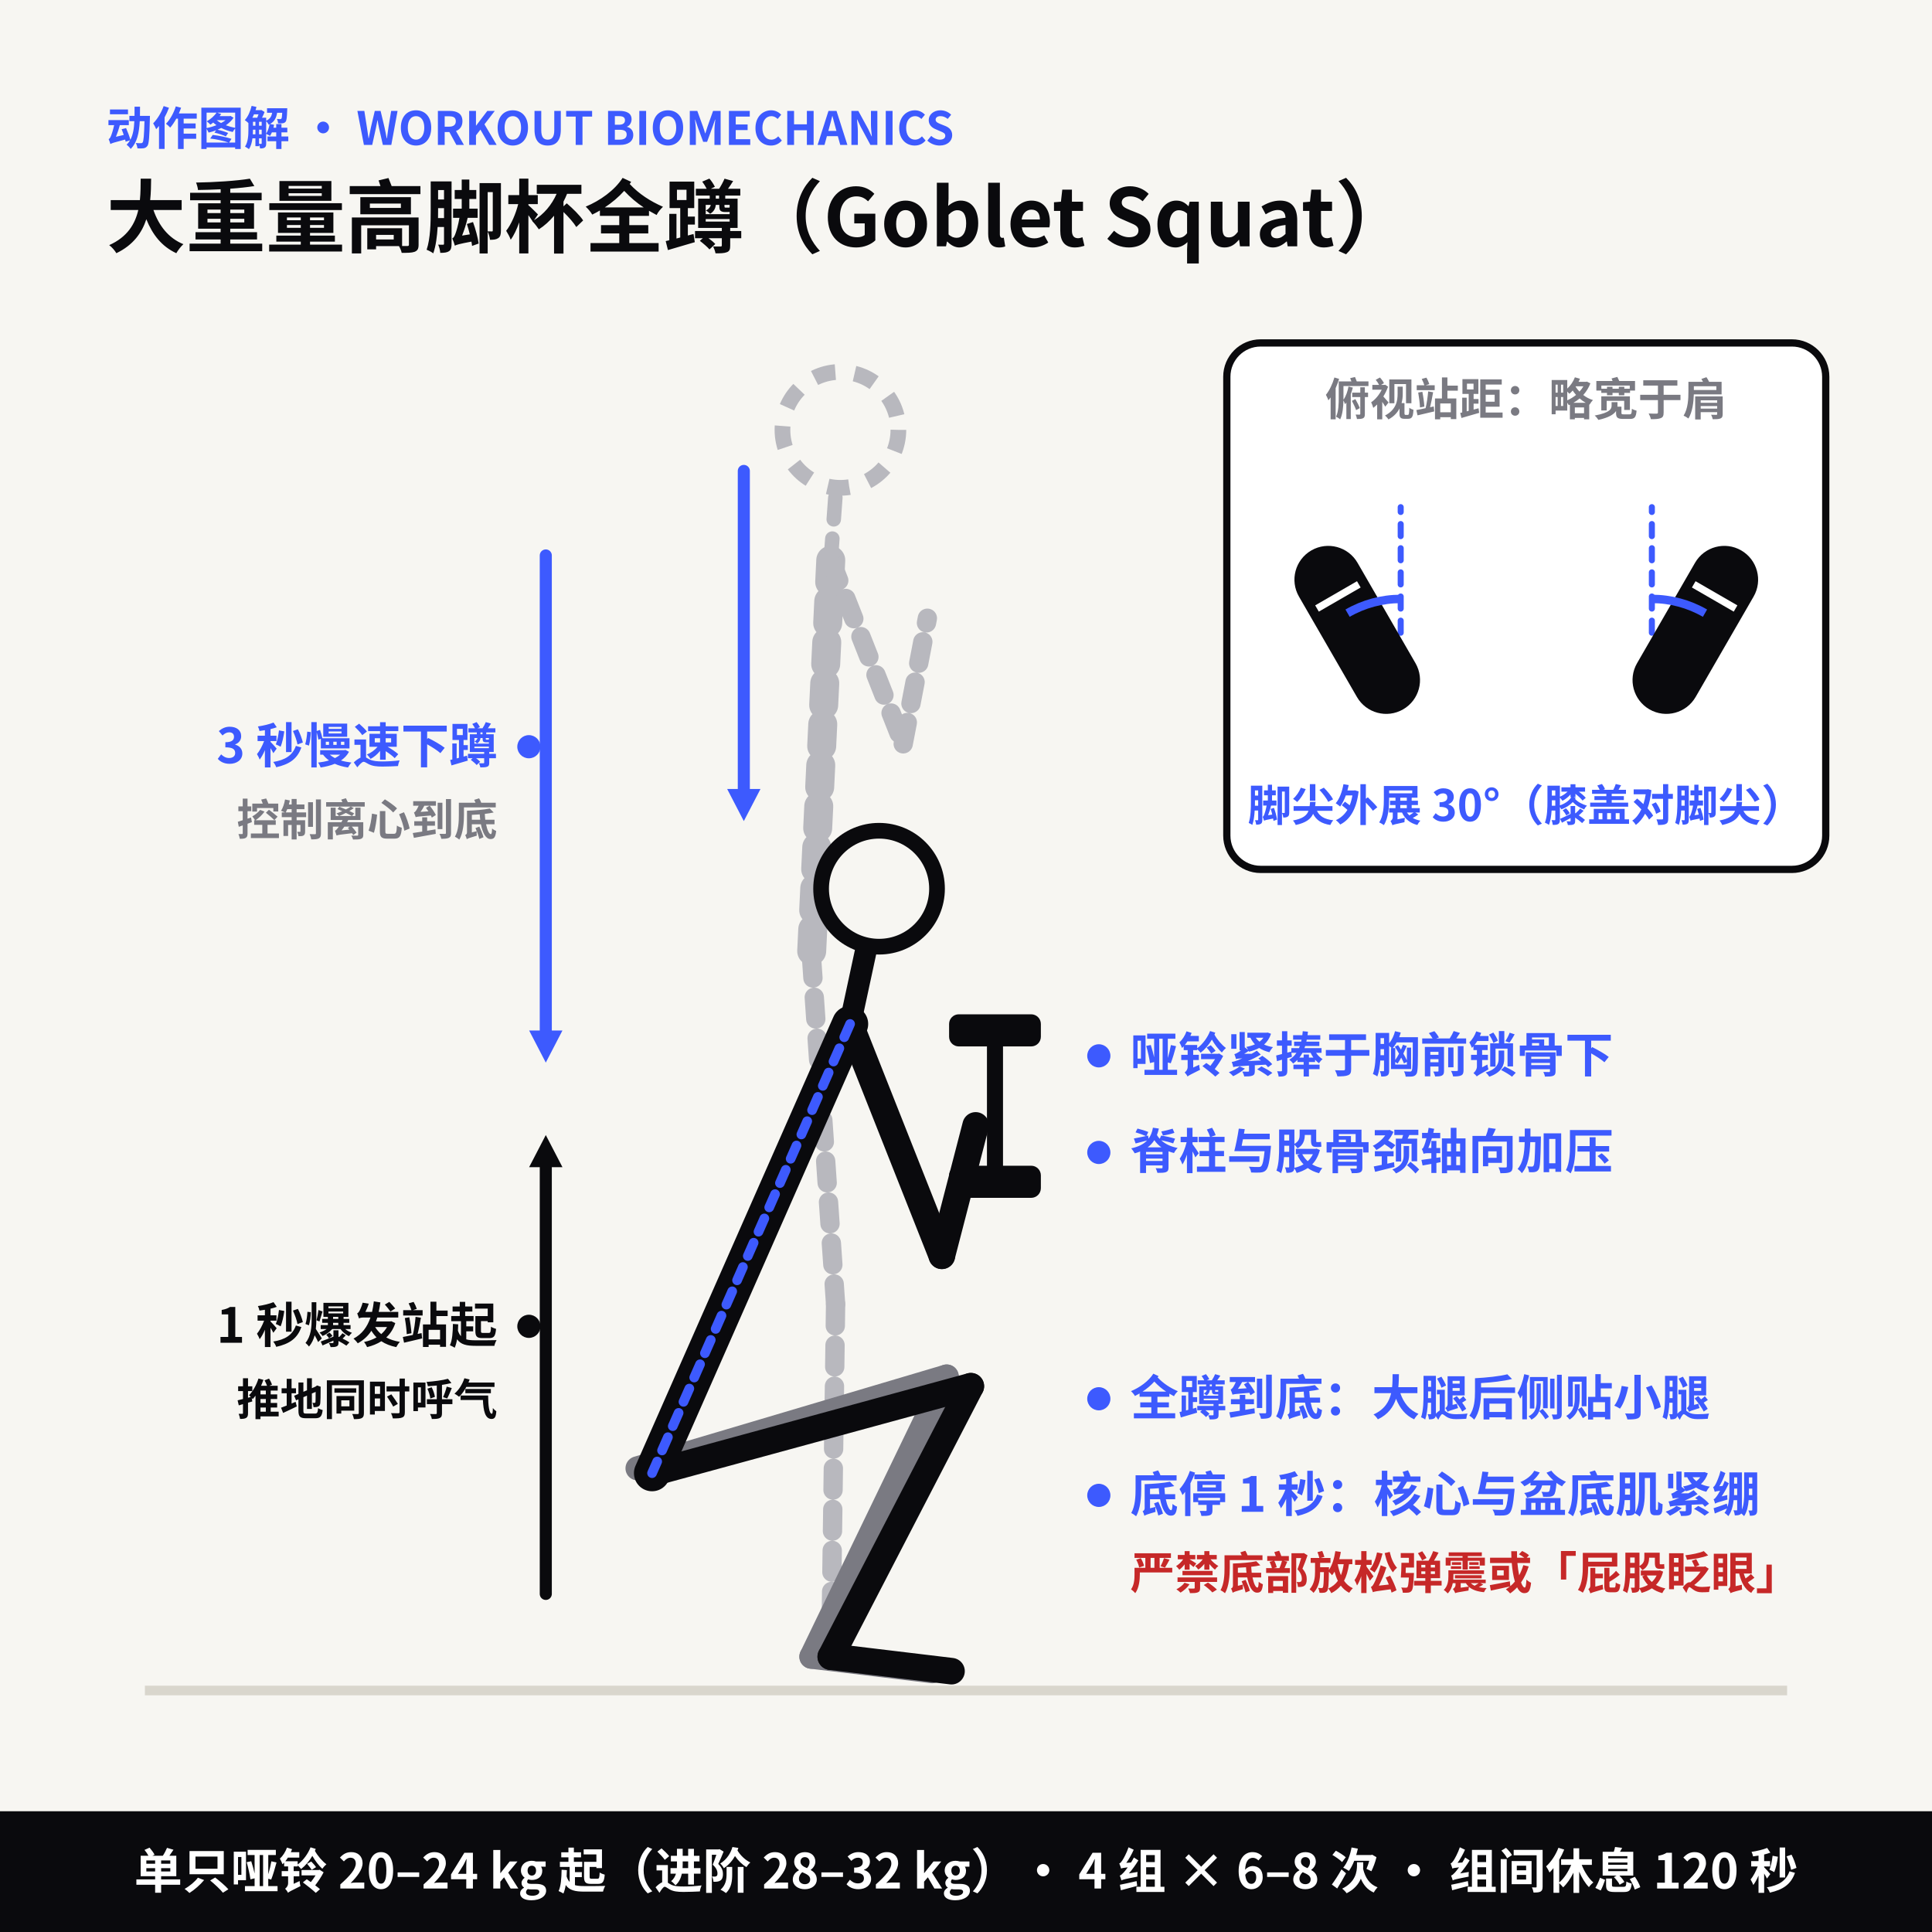
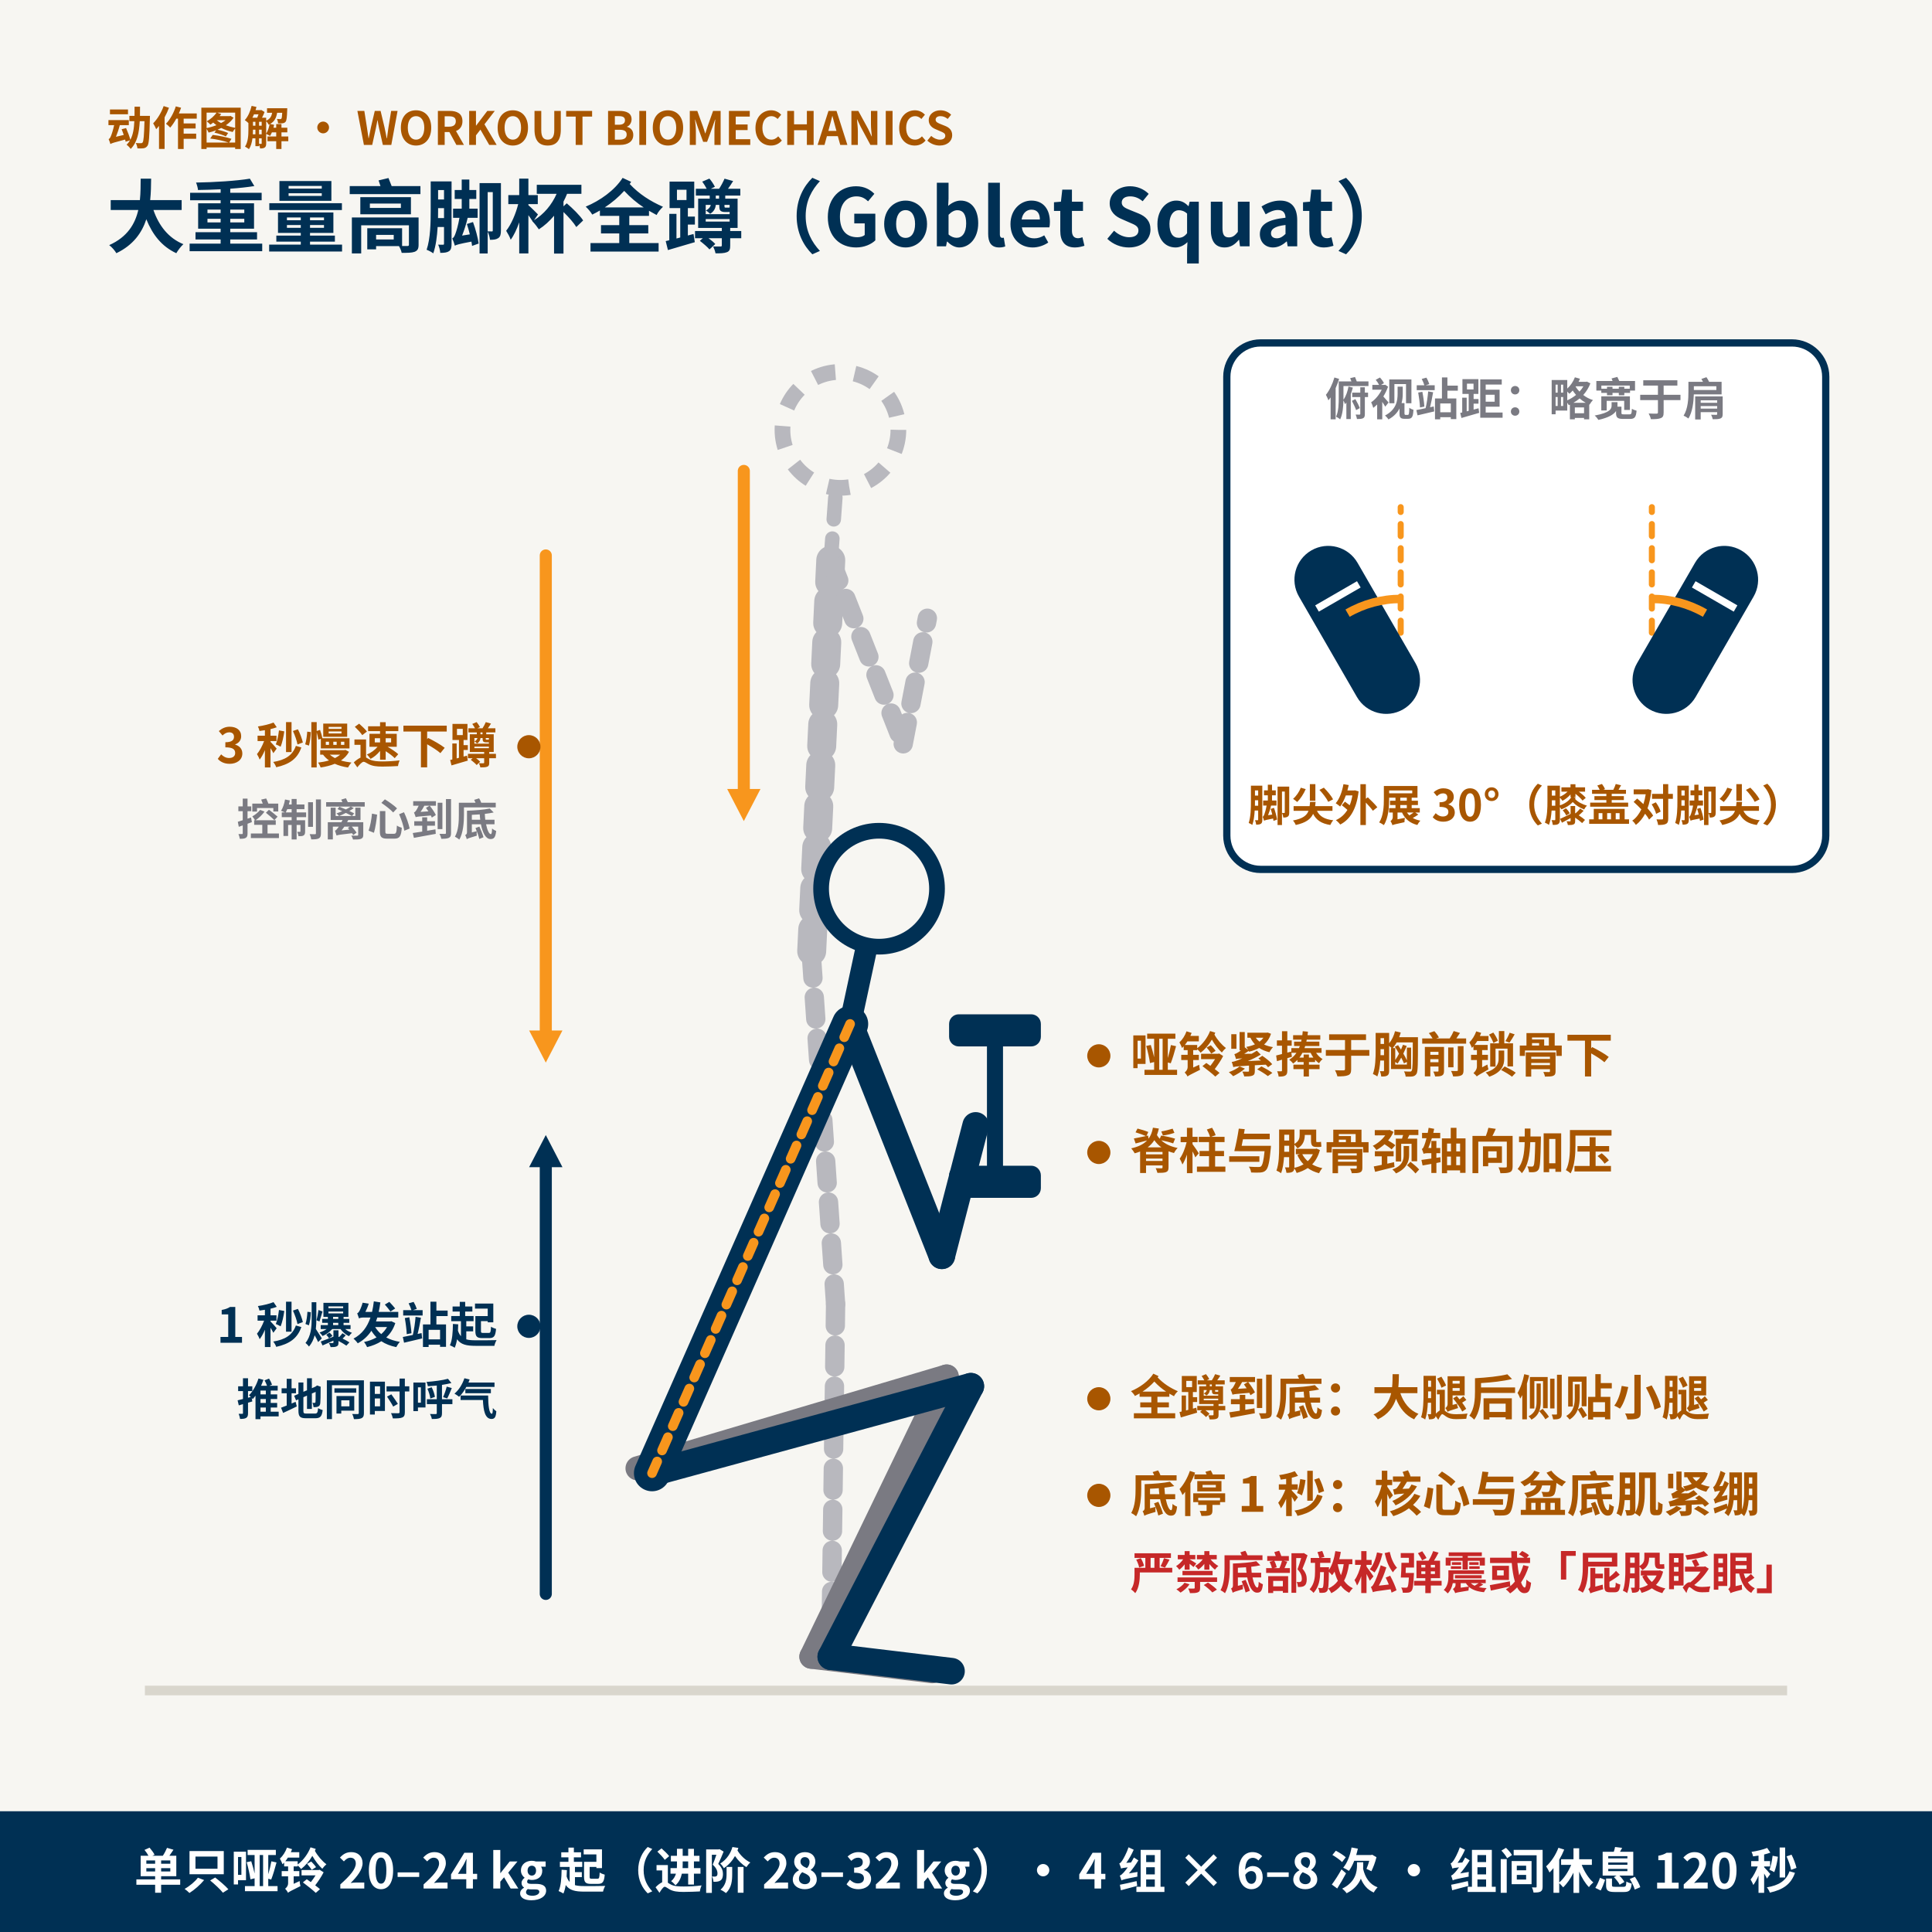
<svg xmlns="http://www.w3.org/2000/svg" viewBox="0 0 800 800" width="800" height="800">
  <rect width="800" height="800" fill="#f7f6f2" />
-   <text x="44.0" y="60.0" font-family="Noto Sans CJK SC, Noto Sans SC, PingFang SC, sans-serif" font-size="19" font-weight="800" fill="#3d5afe" text-anchor="start">动作图解 · WORKOUT BIOMECHANICS</text>
-   <text x="44.0" y="102.0" font-family="Noto Sans CJK SC, Noto Sans SC, PingFang SC, sans-serif" font-size="33" font-weight="900" fill="#0a0a0d" text-anchor="start">大重量高脚杯全蹲（Goblet Squat）</text>
+   <text x="44.0" y="60.0" font-family="Noto Sans CJK SC, Noto Sans SC, PingFang SC, sans-serif" font-size="19" font-weight="800" fill="#a85600" text-anchor="start">动作图解 · WORKOUT BIOMECHANICS</text>
+   <text x="44.0" y="102.0" font-family="Noto Sans CJK SC, Noto Sans SC, PingFang SC, sans-serif" font-size="33" font-weight="900" fill="#003054" text-anchor="start">大重量高脚杯全蹲（Goblet Squat）</text>
  <polyline points="344.0,232.0 336.0,396.0" fill="none" stroke="#b8b8be" stroke-width="12" stroke-linecap="round" stroke-linejoin="round" stroke-dasharray="9 8" />
  <polyline points="336.0,396.0 346.0,540.0" fill="none" stroke="#b8b8be" stroke-width="8" stroke-linecap="round" stroke-linejoin="round" stroke-dasharray="9 8" />
  <polyline points="346.0,540.0 344.0,686.0" fill="none" stroke="#b8b8be" stroke-width="8" stroke-linecap="round" stroke-linejoin="round" stroke-dasharray="9 8" />
  <polyline points="344.0,686.0 394.0,692.0" fill="none" stroke="#b8b8be" stroke-width="8" stroke-linecap="round" stroke-linejoin="round" stroke-dasharray="9 8" />
  <polyline points="344.0,232.0 374.0,308.0" fill="none" stroke="#b8b8be" stroke-width="8" stroke-linecap="round" stroke-linejoin="round" stroke-dasharray="9 8" />
  <polyline points="374.0,308.0 384.0,256.0" fill="none" stroke="#b8b8be" stroke-width="8" stroke-linecap="round" stroke-linejoin="round" stroke-dasharray="9 8" />
  <polyline points="344.0,232.0 346.2,201.9" fill="none" stroke="#b8b8be" stroke-width="6" stroke-linecap="round" stroke-linejoin="round" stroke-dasharray="9 8" />
  <circle cx="348.0" cy="178.0" r="24.0" fill="#f7f6f2" stroke="#b8b8be" stroke-width="6.5" stroke-dasharray="9 8" />
  <polyline points="60.0,700.0 740.0,700.0" fill="none" stroke="#d9d6cd" stroke-width="4" stroke-linecap="butt" stroke-linejoin="round" />
  <polyline points="264.0,608.0 392.0,570.0" fill="none" stroke="#7a7a82" stroke-width="10" stroke-linecap="round" stroke-linejoin="round" />
  <polyline points="392.0,570.0 336.0,686.0" fill="none" stroke="#7a7a82" stroke-width="10" stroke-linecap="round" stroke-linejoin="round" />
  <polyline points="336.0,686.0 386.0,692.0" fill="none" stroke="#7a7a82" stroke-width="10" stroke-linecap="round" stroke-linejoin="round" />
-   <polyline points="352.0,424.0 270.0,610.0" fill="none" stroke="#0a0a0d" stroke-width="15" stroke-linecap="round" stroke-linejoin="round" />
-   <polyline points="270.0,610.0 402.0,574.0" fill="none" stroke="#0a0a0d" stroke-width="11" stroke-linecap="round" stroke-linejoin="round" />
-   <polyline points="402.0,574.0 344.0,686.0" fill="none" stroke="#0a0a0d" stroke-width="11" stroke-linecap="round" stroke-linejoin="round" />
-   <polyline points="344.0,686.0 394.0,692.0" fill="none" stroke="#0a0a0d" stroke-width="11" stroke-linecap="round" stroke-linejoin="round" />
-   <polyline points="352.0,424.0 390.0,520.0" fill="none" stroke="#0a0a0d" stroke-width="11" stroke-linecap="round" stroke-linejoin="round" />
-   <polyline points="390.0,520.0 404.0,466.0" fill="none" stroke="#0a0a0d" stroke-width="11" stroke-linecap="round" stroke-linejoin="round" />
-   <polyline points="352.0,424.0 359.0,391.5" fill="none" stroke="#0a0a0d" stroke-width="9" stroke-linecap="round" stroke-linejoin="round" />
-   <circle cx="364.0" cy="368.0" r="24.0" fill="#f7f6f2" stroke="#0a0a0d" stroke-width="6.5" />
-   <polyline points="412.0,433.3 412.0,482.7" fill="none" stroke="#0a0a0d" stroke-width="6.65" stroke-linecap="round" stroke-linejoin="round" />
-   <rect x="393.0" y="420.0" width="38.0" height="13.3" rx="4" fill="#0a0a0d" stroke="#0a0a0d" stroke-width="0" />
-   <rect x="393.0" y="482.7" width="38.0" height="13.3" rx="4" fill="#0a0a0d" stroke="#0a0a0d" stroke-width="0" />
-   <polyline points="352.0,424.0 270.0,610.0" fill="none" stroke="#3d5afe" stroke-width="4" stroke-linecap="round" stroke-linejoin="round" stroke-dasharray="6 5" />
-   <polyline points="308.0,195.0 308.0,331.8" fill="none" stroke="#3d5afe" stroke-width="5" stroke-linecap="round" stroke-linejoin="round" />
-   <polygon points="308.0,340.0 301.1,326.7 314.9,326.7" fill="#3d5afe" />
-   <polyline points="226.0,230.0 226.0,431.8" fill="none" stroke="#3d5afe" stroke-width="5" stroke-linecap="round" stroke-linejoin="round" />
-   <polygon points="226.0,440.0 219.1,426.7 232.9,426.7" fill="#3d5afe" />
-   <circle cx="219.0" cy="309.2" r="4.8" fill="#3d5afe" />
-   <text x="206.0" y="316.0" font-family="Noto Sans CJK SC, Noto Sans SC, PingFang SC, sans-serif" font-size="20" font-weight="700" fill="#3d5afe" text-anchor="end">3 秒慢速下蹲</text>
+   <polyline points="352.0,424.0 270.0,610.0" fill="none" stroke="#003054" stroke-width="15" stroke-linecap="round" stroke-linejoin="round" />
+   <polyline points="270.0,610.0 402.0,574.0" fill="none" stroke="#003054" stroke-width="11" stroke-linecap="round" stroke-linejoin="round" />
+   <polyline points="402.0,574.0 344.0,686.0" fill="none" stroke="#003054" stroke-width="11" stroke-linecap="round" stroke-linejoin="round" />
+   <polyline points="344.0,686.0 394.0,692.0" fill="none" stroke="#003054" stroke-width="11" stroke-linecap="round" stroke-linejoin="round" />
+   <polyline points="352.0,424.0 390.0,520.0" fill="none" stroke="#003054" stroke-width="11" stroke-linecap="round" stroke-linejoin="round" />
+   <polyline points="390.0,520.0 404.0,466.0" fill="none" stroke="#003054" stroke-width="11" stroke-linecap="round" stroke-linejoin="round" />
+   <polyline points="352.0,424.0 359.0,391.5" fill="none" stroke="#003054" stroke-width="9" stroke-linecap="round" stroke-linejoin="round" />
+   <circle cx="364.0" cy="368.0" r="24.0" fill="#f7f6f2" stroke="#003054" stroke-width="6.5" />
+   <polyline points="412.0,433.3 412.0,482.7" fill="none" stroke="#003054" stroke-width="6.65" stroke-linecap="round" stroke-linejoin="round" />
+   <rect x="393.0" y="420.0" width="38.0" height="13.3" rx="4" fill="#003054" stroke="#003054" stroke-width="0" />
+   <rect x="393.0" y="482.7" width="38.0" height="13.3" rx="4" fill="#003054" stroke="#003054" stroke-width="0" />
+   <polyline points="352.0,424.0 270.0,610.0" fill="none" stroke="#f8961d" stroke-width="4" stroke-linecap="round" stroke-linejoin="round" stroke-dasharray="6 5" />
+   <polyline points="308.0,195.0 308.0,331.8" fill="none" stroke="#f8961d" stroke-width="5" stroke-linecap="round" stroke-linejoin="round" />
+   <polygon points="308.0,340.0 301.1,326.7 314.9,326.7" fill="#f8961d" />
+   <polyline points="226.0,230.0 226.0,431.8" fill="none" stroke="#f8961d" stroke-width="5" stroke-linecap="round" stroke-linejoin="round" />
+   <polygon points="226.0,440.0 219.1,426.7 232.9,426.7" fill="#f8961d" />
+   <circle cx="219.0" cy="309.2" r="4.8" fill="#a85600" />
+   <text x="206.0" y="316.0" font-family="Noto Sans CJK SC, Noto Sans SC, PingFang SC, sans-serif" font-size="20" font-weight="700" fill="#a85600" text-anchor="end">3 秒慢速下蹲</text>
  <text x="206.0" y="346.0" font-family="Noto Sans CJK SC, Noto Sans SC, PingFang SC, sans-serif" font-size="18" font-weight="700" fill="#7a7a82" text-anchor="end">控制离心到底</text>
-   <polyline points="226.0,660.0 226.0,478.2" fill="none" stroke="#0a0a0d" stroke-width="5" stroke-linecap="round" stroke-linejoin="round" />
-   <polygon points="226.0,470.0 232.9,483.3 219.1,483.3" fill="#0a0a0d" />
-   <circle cx="219.0" cy="549.2" r="4.8" fill="#0a0a0d" />
-   <text x="206.0" y="556.0" font-family="Noto Sans CJK SC, Noto Sans SC, PingFang SC, sans-serif" font-size="20" font-weight="700" fill="#0a0a0d" text-anchor="end">1 秒爆发站起</text>
-   <text x="206.0" y="586.0" font-family="Noto Sans CJK SC, Noto Sans SC, PingFang SC, sans-serif" font-size="18" font-weight="700" fill="#0a0a0d" text-anchor="end">推地同时呼气</text>
-   <circle cx="455.0" cy="437.2" r="4.8" fill="#3d5afe" />
-   <text x="468.0" y="444.0" font-family="Noto Sans CJK SC, Noto Sans SC, PingFang SC, sans-serif" font-size="20" font-weight="700" fill="#3d5afe" text-anchor="start">哑铃紧捧于胸前锁骨下</text>
-   <circle cx="455.0" cy="477.2" r="4.8" fill="#3d5afe" />
-   <text x="468.0" y="484.0" font-family="Noto Sans CJK SC, Noto Sans SC, PingFang SC, sans-serif" font-size="20" font-weight="700" fill="#3d5afe" text-anchor="start">脊柱与股骨颈轴向加压</text>
-   <circle cx="455.0" cy="579.2" r="4.8" fill="#3d5afe" />
-   <text x="468.0" y="586.0" font-family="Noto Sans CJK SC, Noto Sans SC, PingFang SC, sans-serif" font-size="20" font-weight="700" fill="#3d5afe" text-anchor="start">全蹲到底：大腿后侧贴小腿</text>
-   <circle cx="455.0" cy="619.2" r="4.8" fill="#3d5afe" />
-   <text x="468.0" y="626.0" font-family="Noto Sans CJK SC, Noto Sans SC, PingFang SC, sans-serif" font-size="20" font-weight="700" fill="#3d5afe" text-anchor="start">底停 1 秒：核心与盆底肌紧绷</text>
+   <polyline points="226.0,660.0 226.0,478.2" fill="none" stroke="#003054" stroke-width="5" stroke-linecap="round" stroke-linejoin="round" />
+   <polygon points="226.0,470.0 232.9,483.3 219.1,483.3" fill="#003054" />
+   <circle cx="219.0" cy="549.2" r="4.8" fill="#003054" />
+   <text x="206.0" y="556.0" font-family="Noto Sans CJK SC, Noto Sans SC, PingFang SC, sans-serif" font-size="20" font-weight="700" fill="#003054" text-anchor="end">1 秒爆发站起</text>
+   <text x="206.0" y="586.0" font-family="Noto Sans CJK SC, Noto Sans SC, PingFang SC, sans-serif" font-size="18" font-weight="700" fill="#003054" text-anchor="end">推地同时呼气</text>
+   <circle cx="455.0" cy="437.2" r="4.8" fill="#a85600" />
+   <text x="468.0" y="444.0" font-family="Noto Sans CJK SC, Noto Sans SC, PingFang SC, sans-serif" font-size="20" font-weight="700" fill="#a85600" text-anchor="start">哑铃紧捧于胸前锁骨下</text>
+   <circle cx="455.0" cy="477.2" r="4.8" fill="#a85600" />
+   <text x="468.0" y="484.0" font-family="Noto Sans CJK SC, Noto Sans SC, PingFang SC, sans-serif" font-size="20" font-weight="700" fill="#a85600" text-anchor="start">脊柱与股骨颈轴向加压</text>
+   <circle cx="455.0" cy="579.2" r="4.8" fill="#a85600" />
+   <text x="468.0" y="586.0" font-family="Noto Sans CJK SC, Noto Sans SC, PingFang SC, sans-serif" font-size="20" font-weight="700" fill="#a85600" text-anchor="start">全蹲到底：大腿后侧贴小腿</text>
+   <circle cx="455.0" cy="619.2" r="4.8" fill="#a85600" />
+   <text x="468.0" y="626.0" font-family="Noto Sans CJK SC, Noto Sans SC, PingFang SC, sans-serif" font-size="20" font-weight="700" fill="#a85600" text-anchor="start">底停 1 秒：核心与盆底肌紧绷</text>
  <text x="468.0" y="658.0" font-family="Noto Sans CJK SC, Noto Sans SC, PingFang SC, sans-serif" font-size="18.5" font-weight="700" fill="#c62828" text-anchor="start">严禁底部放松弹震或「屁股眨眼」</text>
-   <rect x="508.0" y="142.0" width="248.0" height="218.0" rx="14" fill="#fff" stroke="#0a0a0d" stroke-width="3" />
+   <rect x="508.0" y="142.0" width="248.0" height="218.0" rx="14" fill="#fff" stroke="#003054" stroke-width="3" />
  <text x="632.0" y="172.0" font-family="Noto Sans CJK SC, Noto Sans SC, PingFang SC, sans-serif" font-size="18.5" font-weight="700" fill="#7a7a82" text-anchor="middle">俯视站距：略宽于肩</text>
-   <polyline points="580.0,292.0 580.0,210.0" fill="none" stroke="#3d5afe" stroke-width="2.5" stroke-linecap="round" stroke-linejoin="round" stroke-dasharray="5 5" />
+   <polyline points="580.0,292.0 580.0,210.0" fill="none" stroke="#f8961d" stroke-width="2.5" stroke-linecap="round" stroke-linejoin="round" stroke-dasharray="5 5" />
  <g transform="translate(580,292) rotate(-30)">
-     <rect x="-14" y="-74" width="28" height="76" rx="14" fill="#0a0a0d" />
+     <rect x="-14" y="-74" width="28" height="76" rx="14" fill="#003054" />
    <line x1="-10" y1="-52" x2="10" y2="-52" stroke="#fff" stroke-width="3" />
  </g>
-   <path d="M580.0,248.0 A44,44 0 0 0 558.0,253.9" fill="none" stroke="#3d5afe" stroke-width="3.5" />
-   <polyline points="684.0,292.0 684.0,210.0" fill="none" stroke="#3d5afe" stroke-width="2.5" stroke-linecap="round" stroke-linejoin="round" stroke-dasharray="5 5" />
+   <path d="M580.0,248.0 A44,44 0 0 0 558.0,253.9" fill="none" stroke="#f8961d" stroke-width="3.5" />
+   <polyline points="684.0,292.0 684.0,210.0" fill="none" stroke="#f8961d" stroke-width="2.5" stroke-linecap="round" stroke-linejoin="round" stroke-dasharray="5 5" />
  <g transform="translate(684,292) rotate(30)">
-     <rect x="-14" y="-74" width="28" height="76" rx="14" fill="#0a0a0d" />
+     <rect x="-14" y="-74" width="28" height="76" rx="14" fill="#003054" />
    <line x1="-10" y1="-52" x2="10" y2="-52" stroke="#fff" stroke-width="3" />
  </g>
-   <path d="M684.0,248.0 A44,44 0 0 1 706.0,253.9" fill="none" stroke="#3d5afe" stroke-width="3.5" />
-   <text x="632.0" y="340.0" font-family="Noto Sans CJK SC, Noto Sans SC, PingFang SC, sans-serif" font-size="18" font-weight="800" fill="#3d5afe" text-anchor="middle">脚尖外展 30°（膝盖对脚尖）</text>
-   <rect x="0" y="750" width="800" height="50" fill="#0a0a0d" />
+   <path d="M684.0,248.0 A44,44 0 0 1 706.0,253.9" fill="none" stroke="#f8961d" stroke-width="3.5" />
+   <text x="632.0" y="340.0" font-family="Noto Sans CJK SC, Noto Sans SC, PingFang SC, sans-serif" font-size="18" font-weight="800" fill="#a85600" text-anchor="middle">脚尖外展 30°（膝盖对脚尖）</text>
+   <rect x="0" y="750" width="800" height="50" fill="#003054" />
  <text x="400.0" y="782.0" font-family="Noto Sans CJK SC, Noto Sans SC, PingFang SC, sans-serif" font-size="20" font-weight="700" fill="#fff" text-anchor="middle">单只哑铃 20–24 kg 起（进阶 28–32 kg）· 4 组 × 6–8 次 · 组间休息 120 秒</text>
</svg>
